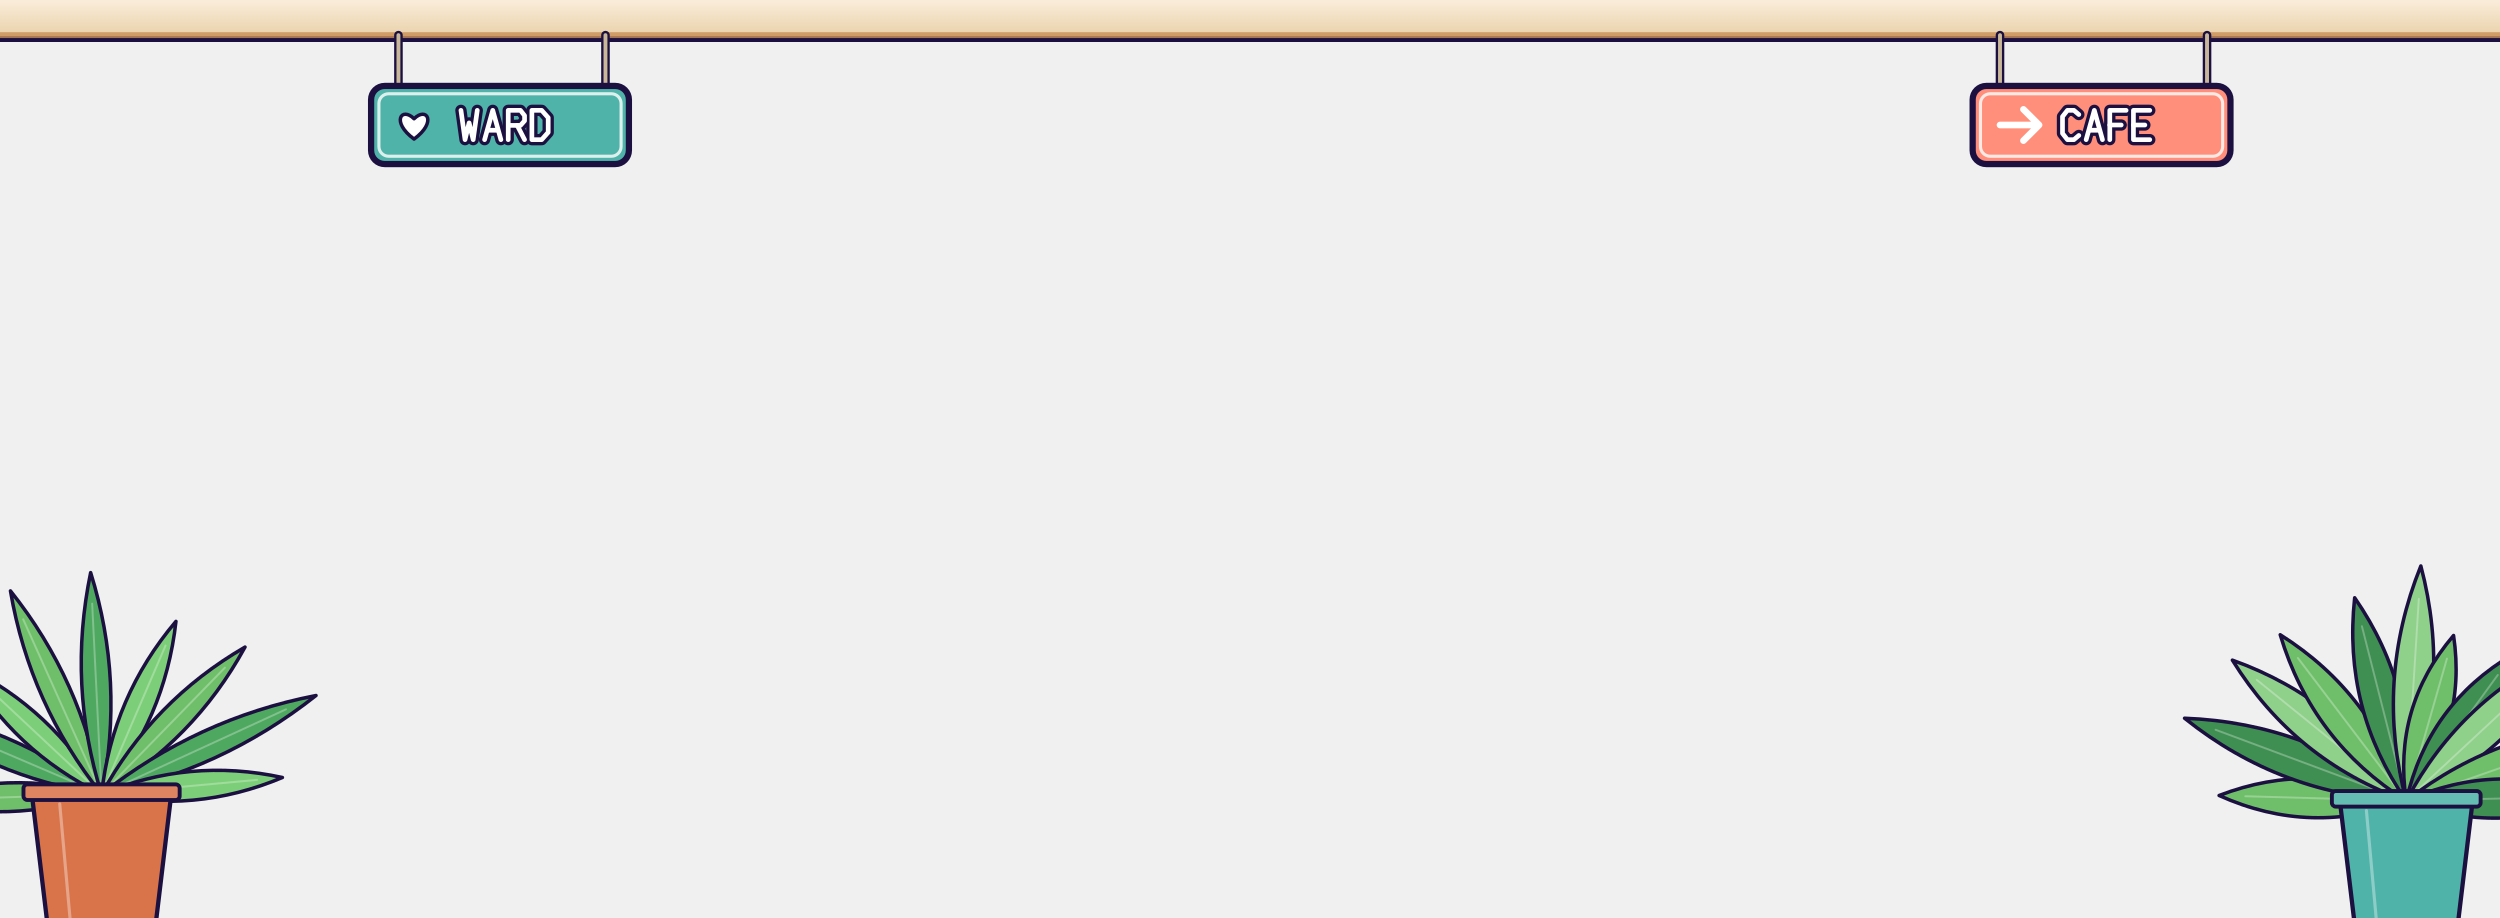
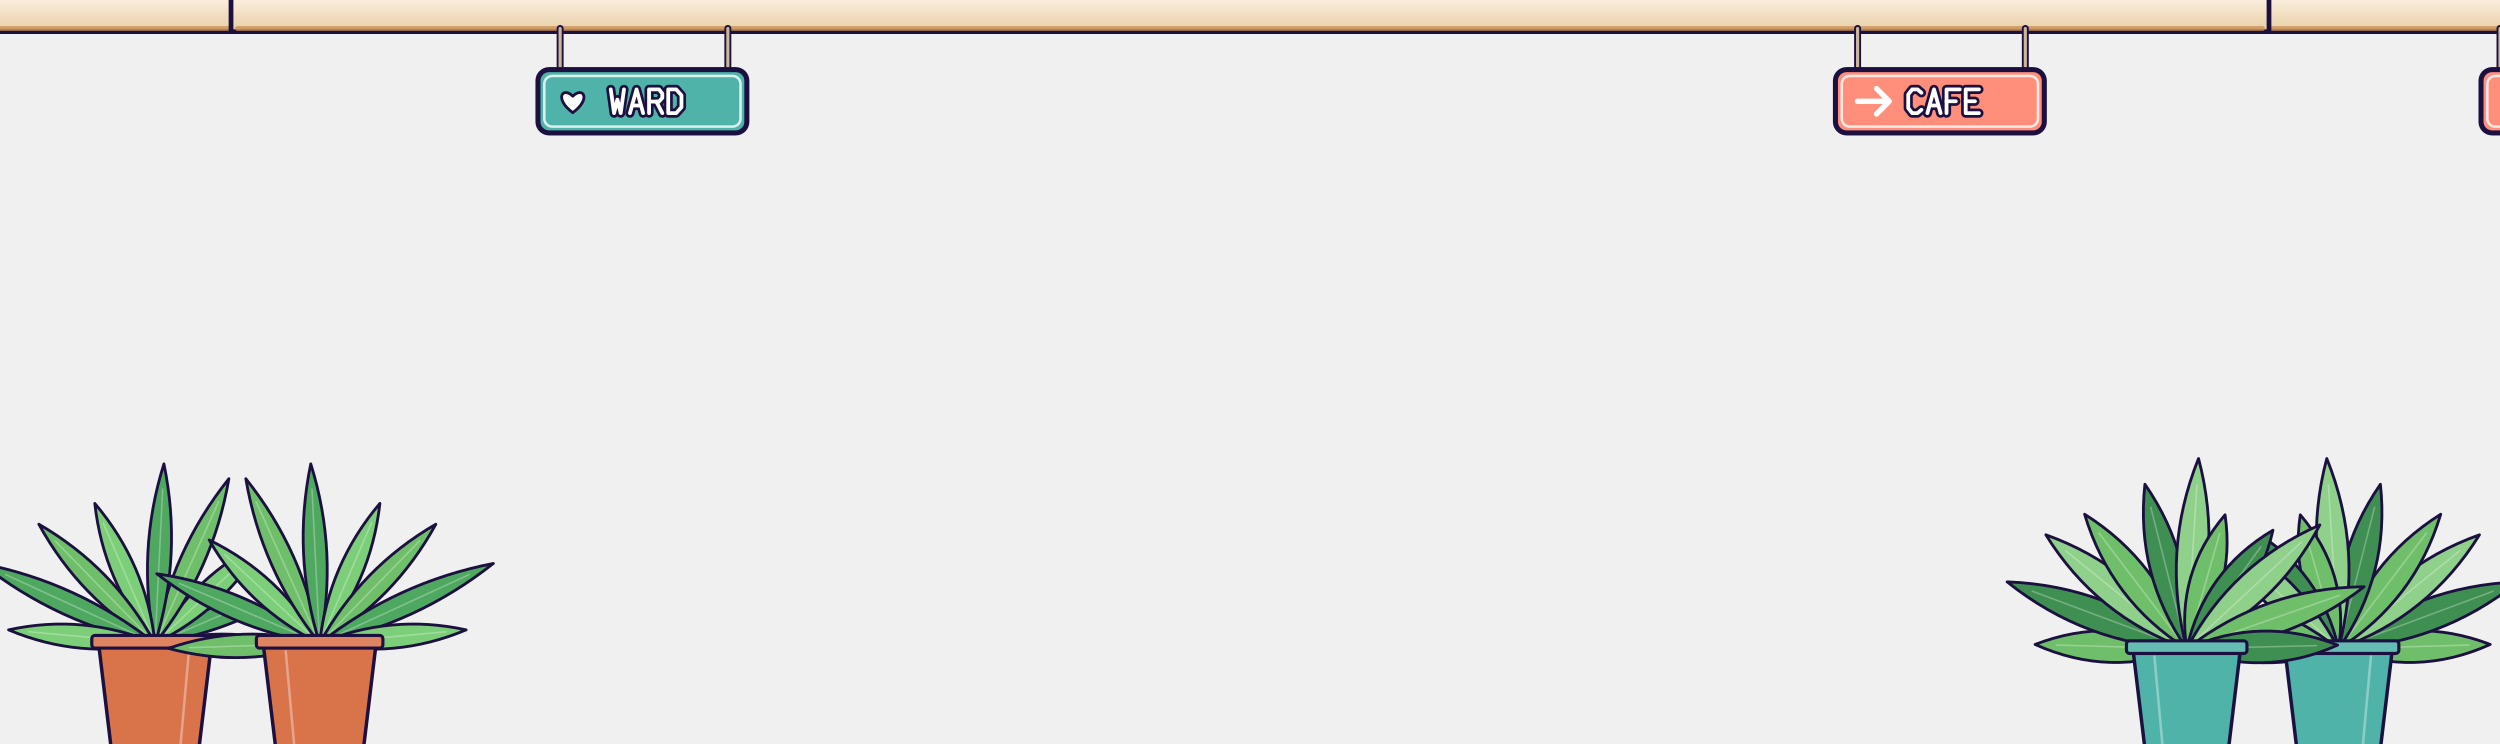
- <svg xmlns="http://www.w3.org/2000/svg" width="2560" height="940" viewBox="0 0 1280 470">
+ <svg xmlns="http://www.w3.org/2000/svg" xmlns:xlink="http://www.w3.org/1999/xlink" width="3160" height="940" viewBox="-150 0 1580 470">
  <defs>
    <linearGradient id="bk" gradientUnits="objectBoundingBox" x1="0" y1="0" x2="0" y2="1">
      <stop offset="0" stop-color="#fff6ea" />
      <stop offset="1" stop-color="#e8cfa6" />
    </linearGradient>
+     <clipPath id="ovL">
+       <rect x="-150" y="-10" width="150" height="490" />
+     </clipPath>
+     <clipPath id="ovR">
+       <rect x="1280" y="-10" width="150" height="490" />
+     </clipPath>
+     <g id="ovroom">
+       <rect x="-4" y="-6" width="1288" height="26" fill="url(#bk)" stroke="#1b1040" stroke-width="3" stroke-linejoin="round" />
+       <line x1="0" y1="18" x2="1280" y2="18" stroke="#c98f55" stroke-width="3" stroke-linecap="round" stroke-opacity="0.8" />
+       <line x1="204" y1="18" x2="204" y2="46" stroke="#1b1040" stroke-width="4.4" stroke-linecap="round" />
+       <line x1="204" y1="18" x2="204" y2="46" stroke="#c9b79a" stroke-width="2" stroke-linecap="round" />
+       <line x1="310" y1="18" x2="310" y2="46" stroke="#1b1040" stroke-width="4.4" stroke-linecap="round" />
+       <line x1="310" y1="18" x2="310" y2="46" stroke="#c9b79a" stroke-width="2" stroke-linecap="round" />
+       <rect x="190" y="44" width="132" height="40" rx="7" fill="#4fb3a9" stroke="#1b1040" stroke-width="3.2" stroke-linejoin="round" />
+       <rect x="194" y="48" width="124" height="32" rx="5" fill="none" stroke="#ffffff" stroke-width="1.6" stroke-linejoin="round" stroke-opacity="0.8" />
+       <path d="M236 56.5 L238.09 71.5 L240.18 62.93 L242.27 71.5 L244.36 56.5" fill="none" stroke="#1b1040" stroke-width="5.8" stroke-linejoin="round" stroke-linecap="round" />
+       <path d="M248.11 71.5 L252.29 56.5 L256.46 71.5" fill="none" stroke="#1b1040" stroke-width="5.8" stroke-linejoin="round" stroke-linecap="round" />
+       <path d="M249.78 66.68 L254.79 66.68" fill="none" stroke="#1b1040" stroke-width="5.8" stroke-linejoin="round" stroke-linecap="round" />
+       <path d="M260.21 71.5 L260.21 56.5 L266.48 56.5 L268.57 59.18 L268.57 61.86 L266.48 64.21 L260.21 64.21" fill="none" stroke="#1b1040" stroke-width="5.8" stroke-linejoin="round" stroke-linecap="round" />
+       <path d="M264.81 64.21 L268.57 71.5" fill="none" stroke="#1b1040" stroke-width="5.8" stroke-linejoin="round" stroke-linecap="round" />
+       <path d="M272.32 56.5 L272.32 71.5 L277.34 71.5 L280.68 67.75 L280.68 60.25 L277.34 56.5 L272.32 56.5" fill="none" stroke="#1b1040" stroke-width="5.8" stroke-linejoin="round" stroke-linecap="round" />
+       <path d="M236 56.5 L238.09 71.5 L240.18 62.93 L242.27 71.5 L244.36 56.5" fill="none" stroke="#ffffff" stroke-width="2.4" stroke-linejoin="round" stroke-linecap="round" />
+       <path d="M248.11 71.5 L252.29 56.5 L256.46 71.5" fill="none" stroke="#ffffff" stroke-width="2.4" stroke-linejoin="round" stroke-linecap="round" />
+       <path d="M249.78 66.68 L254.79 66.68" fill="none" stroke="#ffffff" stroke-width="2.4" stroke-linejoin="round" stroke-linecap="round" />
+       <path d="M260.21 71.5 L260.21 56.5 L266.48 56.5 L268.57 59.18 L268.57 61.86 L266.48 64.21 L260.21 64.21" fill="none" stroke="#ffffff" stroke-width="2.4" stroke-linejoin="round" stroke-linecap="round" />
+       <path d="M264.81 64.21 L268.57 71.5" fill="none" stroke="#ffffff" stroke-width="2.4" stroke-linejoin="round" stroke-linecap="round" />
+       <path d="M272.32 56.5 L272.32 71.5 L277.34 71.5 L280.68 67.75 L280.68 60.25 L277.34 56.5 L272.32 56.5" fill="none" stroke="#ffffff" stroke-width="2.4" stroke-linejoin="round" stroke-linecap="round" />
+       <path d="M212 71.2 C200 62.4 205.6 54.4 212 60.8 C218.4 54.4 224 62.4 212 71.2 Z" fill="#ffffff" stroke="#1b1040" stroke-width="1.8" stroke-linejoin="round" stroke-linecap="round" />
+       <line x1="1024" y1="18" x2="1024" y2="46" stroke="#1b1040" stroke-width="4.4" stroke-linecap="round" />
+       <line x1="1024" y1="18" x2="1024" y2="46" stroke="#c9b79a" stroke-width="2" stroke-linecap="round" />
+       <line x1="1130" y1="18" x2="1130" y2="46" stroke="#1b1040" stroke-width="4.4" stroke-linecap="round" />
+       <line x1="1130" y1="18" x2="1130" y2="46" stroke="#c9b79a" stroke-width="2" stroke-linecap="round" />
+       <rect x="1010" y="44" width="132" height="40" rx="7" fill="#ff8f7a" stroke="#1b1040" stroke-width="3.2" stroke-linejoin="round" />
+       <rect x="1014" y="48" width="124" height="32" rx="5" fill="none" stroke="#ffffff" stroke-width="1.6" stroke-linejoin="round" stroke-opacity="0.8" />
+       <path d="M1064.36 58.64 L1061.85 56.5 L1058.51 56.5 L1056 59.71 L1056 68.29 L1058.51 71.5 L1061.85 71.5 L1064.36 69.36" fill="none" stroke="#1b1040" stroke-width="5.8" stroke-linejoin="round" stroke-linecap="round" />
+       <path d="M1068.11 71.5 L1072.29 56.5 L1076.46 71.5" fill="none" stroke="#1b1040" stroke-width="5.8" stroke-linejoin="round" stroke-linecap="round" />
+       <path d="M1069.78 66.68 L1074.79 66.68" fill="none" stroke="#1b1040" stroke-width="5.8" stroke-linejoin="round" stroke-linecap="round" />
+       <path d="M1088.57 56.5 L1080.21 56.5 L1080.21 71.5" fill="none" stroke="#1b1040" stroke-width="5.8" stroke-linejoin="round" stroke-linecap="round" />
+       <path d="M1080.21 64 L1086.06 64" fill="none" stroke="#1b1040" stroke-width="5.8" stroke-linejoin="round" stroke-linecap="round" />
+       <path d="M1100.68 56.5 L1092.32 56.5 L1092.32 71.5 L1100.68 71.5" fill="none" stroke="#1b1040" stroke-width="5.8" stroke-linejoin="round" stroke-linecap="round" />
+       <path d="M1092.32 64 L1098.17 64" fill="none" stroke="#1b1040" stroke-width="5.8" stroke-linejoin="round" stroke-linecap="round" />
+       <path d="M1064.36 58.64 L1061.85 56.5 L1058.51 56.5 L1056 59.71 L1056 68.29 L1058.51 71.5 L1061.85 71.5 L1064.36 69.36" fill="none" stroke="#ffffff" stroke-width="2.4" stroke-linejoin="round" stroke-linecap="round" />
+       <path d="M1068.11 71.5 L1072.29 56.5 L1076.46 71.5" fill="none" stroke="#ffffff" stroke-width="2.4" stroke-linejoin="round" stroke-linecap="round" />
+       <path d="M1069.78 66.68 L1074.79 66.68" fill="none" stroke="#ffffff" stroke-width="2.4" stroke-linejoin="round" stroke-linecap="round" />
+       <path d="M1088.57 56.5 L1080.21 56.5 L1080.21 71.5" fill="none" stroke="#ffffff" stroke-width="2.4" stroke-linejoin="round" stroke-linecap="round" />
+       <path d="M1080.21 64 L1086.06 64" fill="none" stroke="#ffffff" stroke-width="2.4" stroke-linejoin="round" stroke-linecap="round" />
+       <path d="M1100.68 56.5 L1092.32 56.5 L1092.32 71.5 L1100.68 71.5" fill="none" stroke="#ffffff" stroke-width="2.4" stroke-linejoin="round" stroke-linecap="round" />
+       <path d="M1092.32 64 L1098.17 64" fill="none" stroke="#ffffff" stroke-width="2.4" stroke-linejoin="round" stroke-linecap="round" />
+       <path d="M1024 64 L1044 64 M1036 56 L1044 64 L1036 72" fill="none" stroke="#ffffff" stroke-width="3.4" stroke-linejoin="round" stroke-linecap="round" />
+       <path d="M52 406.6 Q3.73 393.49 -43.56 409.77 Q4.71 422.88 52 406.6 Z" fill="#6fbf6a" stroke="#1b1040" stroke-width="1.8" stroke-linejoin="round" stroke-linecap="round" />
+       <line x1="52" y1="406.6" x2="-30.18" y2="409.33" stroke="#a1d59e" stroke-width="1" stroke-linecap="round" stroke-opacity="0.8" />
+       <path d="M52 406.6 Q6.32 371.09 -50.92 362.61 Q-5.24 398.12 52 406.6 Z" fill="#4fa860" stroke="#1b1040" stroke-width="1.8" stroke-linejoin="round" stroke-linecap="round" />
+       <line x1="52" y1="406.6" x2="-36.51" y2="368.77" stroke="#8dc698" stroke-width="1" stroke-linecap="round" stroke-opacity="0.8" />
+       <path d="M52 406.6 Q27.15 363.2 -17.8 341.26 Q7.05 384.66 52 406.6 Z" fill="#7ccf78" stroke="#1b1040" stroke-width="1.8" stroke-linejoin="round" stroke-linecap="round" />
+       <line x1="52" y1="406.6" x2="-8.03" y2="350.41" stroke="#aae0a7" stroke-width="1" stroke-linecap="round" stroke-opacity="0.8" />
+       <path d="M52 406.6 Q42.09 348.56 5.35 302.54 Q15.26 360.58 52 406.6 Z" fill="#6fbf6a" stroke="#1b1040" stroke-width="1.8" stroke-linejoin="round" stroke-linecap="round" />
+       <line x1="52" y1="406.6" x2="11.88" y2="317.11" stroke="#a1d59e" stroke-width="1" stroke-linecap="round" stroke-opacity="0.8" />
+       <path d="M52 406.6 Q63.89 349.17 46.41 293.18 Q34.52 350.62 52 406.6 Z" fill="#4fa860" stroke="#1b1040" stroke-width="1.8" stroke-linejoin="round" stroke-linecap="round" />
+       <line x1="52" y1="406.6" x2="47.19" y2="309.06" stroke="#8dc698" stroke-width="1" stroke-linecap="round" stroke-opacity="0.8" />
+       <path d="M52 406.6 Q84.55 368.19 90.09 318.15 Q57.54 356.56 52 406.6 Z" fill="#7ccf78" stroke="#1b1040" stroke-width="1.8" stroke-linejoin="round" stroke-linecap="round" />
+       <line x1="52" y1="406.6" x2="84.75" y2="330.53" stroke="#aae0a7" stroke-width="1" stroke-linecap="round" stroke-opacity="0.8" />
+       <path d="M52 406.6 Q99.25 379.21 125.45 331.3 Q78.2 358.69 52 406.6 Z" fill="#6fbf6a" stroke="#1b1040" stroke-width="1.8" stroke-linejoin="round" stroke-linecap="round" />
+       <line x1="52" y1="406.6" x2="115.16" y2="341.84" stroke="#a1d59e" stroke-width="1" stroke-linecap="round" stroke-opacity="0.8" />
+       <path d="M52 406.6 Q113.04 394.7 161.8 356.1 Q100.76 367.99 52 406.6 Z" fill="#4fa860" stroke="#1b1040" stroke-width="1.8" stroke-linejoin="round" stroke-linecap="round" />
+       <line x1="52" y1="406.6" x2="146.43" y2="363.17" stroke="#8dc698" stroke-width="1" stroke-linecap="round" stroke-opacity="0.8" />
+       <path d="M52 406.6 Q99.64 416.98 144.59 398.08 Q96.95 387.7 52 406.6 Z" fill="#7ccf78" stroke="#1b1040" stroke-width="1.8" stroke-linejoin="round" stroke-linecap="round" />
+       <line x1="52" y1="406.6" x2="131.63" y2="399.28" stroke="#aae0a7" stroke-width="1" stroke-linecap="round" stroke-opacity="0.8" />
+       <polygon points="16.3,406.6 87.7,406.6 79.13,478 24.87,478" fill="#d9734a" stroke="#1b1040" stroke-width="2.2" stroke-linejoin="round" />
+       <rect x="12.02" y="401.6" width="79.97" height="8" rx="2" fill="#de8460" stroke="#1b1040" stroke-width="2" stroke-linejoin="round" />
+       <line x1="30.58" y1="411.6" x2="36.29" y2="475" stroke="#ffffff" stroke-width="1.6" stroke-linecap="round" stroke-opacity="0.35" />
+       <path d="M1232 410 Q1184.65 388.65 1136.18 407.29 Q1183.52 428.64 1232 410 Z" fill="#6fbf6a" stroke="#1b1040" stroke-width="1.8" stroke-linejoin="round" stroke-linecap="round" />
+       <line x1="1232" y1="410" x2="1149.59" y2="407.67" stroke="#a1d59e" stroke-width="1" stroke-linecap="round" stroke-opacity="0.8" />
+       <path d="M1232 410 Q1182.22 370.12 1118.49 367.73 Q1168.26 407.61 1232 410 Z" fill="#3f8f52" stroke="#1b1040" stroke-width="1.8" stroke-linejoin="round" stroke-linecap="round" />
+       <line x1="1232" y1="410" x2="1134.38" y2="373.65" stroke="#82b68f" stroke-width="1" stroke-linecap="round" stroke-opacity="0.8" />
+       <path d="M1232 410 Q1200.07 358.44 1142.98 337.99 Q1174.91 389.54 1232 410 Z" fill="#8fd08a" stroke="#1b1040" stroke-width="1.8" stroke-linejoin="round" stroke-linecap="round" />
+       <line x1="1232" y1="410" x2="1155.44" y2="348.07" stroke="#b6e0b3" stroke-width="1" stroke-linecap="round" stroke-opacity="0.8" />
+       <path d="M1232 410 Q1215.67 355.4 1167.47 324.99 Q1183.81 379.58 1232 410 Z" fill="#6fbf6a" stroke="#1b1040" stroke-width="1.8" stroke-linejoin="round" stroke-linecap="round" />
+       <line x1="1232" y1="410" x2="1176.51" y2="336.89" stroke="#a1d59e" stroke-width="1" stroke-linecap="round" stroke-opacity="0.8" />
+       <path d="M1232 410 Q1238.18 353.11 1205.59 306.06 Q1199.41 362.96 1232 410 Z" fill="#3f8f52" stroke="#1b1040" stroke-width="1.8" stroke-linejoin="round" stroke-linecap="round" />
+       <line x1="1232" y1="410" x2="1209.29" y2="320.61" stroke="#82b68f" stroke-width="1" stroke-linecap="round" stroke-opacity="0.8" />
+       <path d="M1232 410 Q1255.7 351.13 1239.47 289.78 Q1215.78 348.65 1232 410 Z" fill="#8fd08a" stroke="#1b1040" stroke-width="1.8" stroke-linejoin="round" stroke-linecap="round" />
+       <line x1="1232" y1="410" x2="1238.43" y2="306.61" stroke="#b6e0b3" stroke-width="1" stroke-linecap="round" stroke-opacity="0.8" />
+       <path d="M1232 410 Q1263.34 373.19 1256.22 325.37 Q1224.88 362.18 1232 410 Z" fill="#6fbf6a" stroke="#1b1040" stroke-width="1.8" stroke-linejoin="round" stroke-linecap="round" />
+       <line x1="1232" y1="410" x2="1252.83" y2="337.22" stroke="#a1d59e" stroke-width="1" stroke-linecap="round" stroke-opacity="0.8" />
+       <path d="M1232 410 Q1275.43 384.31 1286.51 335.08 Q1243.09 360.77 1232 410 Z" fill="#3f8f52" stroke="#1b1040" stroke-width="1.8" stroke-linejoin="round" stroke-linecap="round" />
+       <line x1="1232" y1="410" x2="1278.88" y2="345.57" stroke="#82b68f" stroke-width="1" stroke-linecap="round" stroke-opacity="0.8" />
+       <path d="M1232 410 Q1287.68 385.52 1316.13 331.76 Q1260.44 356.23 1232 410 Z" fill="#8fd08a" stroke="#1b1040" stroke-width="1.8" stroke-linejoin="round" stroke-linecap="round" />
+       <line x1="1232" y1="410" x2="1304.35" y2="342.71" stroke="#b6e0b3" stroke-width="1" stroke-linecap="round" stroke-opacity="0.8" />
+       <path d="M1232 410 Q1294.67 409.29 1344.14 370.82 Q1281.47 371.53 1232 410 Z" fill="#6fbf6a" stroke="#1b1040" stroke-width="1.8" stroke-linejoin="round" stroke-linecap="round" />
+       <line x1="1232" y1="410" x2="1328.44" y2="376.31" stroke="#a1d59e" stroke-width="1" stroke-linecap="round" stroke-opacity="0.8" />
+       <path d="M1232 410 Q1280.18 428.85 1327.39 407.71 Q1279.22 388.86 1232 410 Z" fill="#3f8f52" stroke="#1b1040" stroke-width="1.8" stroke-linejoin="round" stroke-linecap="round" />
+       <line x1="1232" y1="410" x2="1314.04" y2="408.03" stroke="#82b68f" stroke-width="1" stroke-linecap="round" stroke-opacity="0.8" />
+       <polygon points="1198,410 1266,410 1257.84,478 1206.16,478" fill="#4fb3a9" stroke="#1b1040" stroke-width="2.2" stroke-linejoin="round" />
+       <rect x="1193.92" y="405" width="76.16" height="8" rx="2" fill="#64bcb3" stroke="#1b1040" stroke-width="2" stroke-linejoin="round" />
+       <line x1="1211.6" y1="415" x2="1217.04" y2="475" stroke="#ffffff" stroke-width="1.6" stroke-linecap="round" stroke-opacity="0.35" />
+       <rect x="1190" y="300" width="70" height="8" fill="#fff6ea" fill-opacity="0" />
+     </g>
  </defs>
-   <rect x="-4" y="-6" width="1288" height="26" fill="url(#bk)" stroke="#1b1040" stroke-width="3" stroke-linejoin="round" />
-   <line x1="0" y1="18" x2="1280" y2="18" stroke="#c98f55" stroke-width="3" stroke-linecap="round" stroke-opacity="0.8" />
-   <line x1="204" y1="18" x2="204" y2="46" stroke="#1b1040" stroke-width="4.4" stroke-linecap="round" />
-   <line x1="204" y1="18" x2="204" y2="46" stroke="#c9b79a" stroke-width="2" stroke-linecap="round" />
-   <line x1="310" y1="18" x2="310" y2="46" stroke="#1b1040" stroke-width="4.4" stroke-linecap="round" />
-   <line x1="310" y1="18" x2="310" y2="46" stroke="#c9b79a" stroke-width="2" stroke-linecap="round" />
-   <rect x="190" y="44" width="132" height="40" rx="7" fill="#4fb3a9" stroke="#1b1040" stroke-width="3.2" stroke-linejoin="round" />
-   <rect x="194" y="48" width="124" height="32" rx="5" fill="none" stroke="#ffffff" stroke-width="1.6" stroke-linejoin="round" stroke-opacity="0.8" />
-   <path d="M236 56.5 L238.09 71.5 L240.18 62.93 L242.27 71.5 L244.36 56.5" fill="none" stroke="#1b1040" stroke-width="5.8" stroke-linejoin="round" stroke-linecap="round" />
-   <path d="M248.11 71.5 L252.29 56.5 L256.46 71.5" fill="none" stroke="#1b1040" stroke-width="5.8" stroke-linejoin="round" stroke-linecap="round" />
-   <path d="M249.78 66.68 L254.79 66.68" fill="none" stroke="#1b1040" stroke-width="5.8" stroke-linejoin="round" stroke-linecap="round" />
-   <path d="M260.21 71.5 L260.21 56.5 L266.48 56.5 L268.57 59.18 L268.57 61.86 L266.48 64.21 L260.21 64.21" fill="none" stroke="#1b1040" stroke-width="5.8" stroke-linejoin="round" stroke-linecap="round" />
-   <path d="M264.81 64.21 L268.57 71.5" fill="none" stroke="#1b1040" stroke-width="5.8" stroke-linejoin="round" stroke-linecap="round" />
-   <path d="M272.32 56.5 L272.32 71.5 L277.34 71.5 L280.68 67.75 L280.68 60.25 L277.34 56.5 L272.32 56.5" fill="none" stroke="#1b1040" stroke-width="5.8" stroke-linejoin="round" stroke-linecap="round" />
-   <path d="M236 56.5 L238.09 71.5 L240.18 62.93 L242.27 71.5 L244.36 56.5" fill="none" stroke="#ffffff" stroke-width="2.4" stroke-linejoin="round" stroke-linecap="round" />
-   <path d="M248.11 71.5 L252.29 56.5 L256.46 71.5" fill="none" stroke="#ffffff" stroke-width="2.4" stroke-linejoin="round" stroke-linecap="round" />
-   <path d="M249.78 66.68 L254.79 66.68" fill="none" stroke="#ffffff" stroke-width="2.4" stroke-linejoin="round" stroke-linecap="round" />
-   <path d="M260.21 71.5 L260.21 56.5 L266.48 56.5 L268.57 59.18 L268.57 61.86 L266.48 64.21 L260.21 64.21" fill="none" stroke="#ffffff" stroke-width="2.4" stroke-linejoin="round" stroke-linecap="round" />
-   <path d="M264.81 64.21 L268.57 71.5" fill="none" stroke="#ffffff" stroke-width="2.4" stroke-linejoin="round" stroke-linecap="round" />
-   <path d="M272.32 56.5 L272.32 71.5 L277.34 71.5 L280.68 67.75 L280.68 60.25 L277.34 56.5 L272.32 56.5" fill="none" stroke="#ffffff" stroke-width="2.4" stroke-linejoin="round" stroke-linecap="round" />
-   <path d="M212 71.2 C200 62.4 205.6 54.4 212 60.8 C218.4 54.4 224 62.4 212 71.2 Z" fill="#ffffff" stroke="#1b1040" stroke-width="1.8" stroke-linejoin="round" stroke-linecap="round" />
-   <line x1="1024" y1="18" x2="1024" y2="46" stroke="#1b1040" stroke-width="4.4" stroke-linecap="round" />
-   <line x1="1024" y1="18" x2="1024" y2="46" stroke="#c9b79a" stroke-width="2" stroke-linecap="round" />
-   <line x1="1130" y1="18" x2="1130" y2="46" stroke="#1b1040" stroke-width="4.4" stroke-linecap="round" />
-   <line x1="1130" y1="18" x2="1130" y2="46" stroke="#c9b79a" stroke-width="2" stroke-linecap="round" />
-   <rect x="1010" y="44" width="132" height="40" rx="7" fill="#ff8f7a" stroke="#1b1040" stroke-width="3.2" stroke-linejoin="round" />
-   <rect x="1014" y="48" width="124" height="32" rx="5" fill="none" stroke="#ffffff" stroke-width="1.6" stroke-linejoin="round" stroke-opacity="0.8" />
-   <path d="M1064.36 58.64 L1061.85 56.5 L1058.51 56.5 L1056 59.71 L1056 68.29 L1058.51 71.5 L1061.85 71.5 L1064.36 69.36" fill="none" stroke="#1b1040" stroke-width="5.8" stroke-linejoin="round" stroke-linecap="round" />
-   <path d="M1068.11 71.5 L1072.29 56.5 L1076.46 71.5" fill="none" stroke="#1b1040" stroke-width="5.8" stroke-linejoin="round" stroke-linecap="round" />
-   <path d="M1069.78 66.68 L1074.79 66.68" fill="none" stroke="#1b1040" stroke-width="5.8" stroke-linejoin="round" stroke-linecap="round" />
-   <path d="M1088.57 56.5 L1080.21 56.5 L1080.21 71.5" fill="none" stroke="#1b1040" stroke-width="5.8" stroke-linejoin="round" stroke-linecap="round" />
-   <path d="M1080.21 64 L1086.06 64" fill="none" stroke="#1b1040" stroke-width="5.8" stroke-linejoin="round" stroke-linecap="round" />
-   <path d="M1100.68 56.5 L1092.32 56.5 L1092.32 71.5 L1100.68 71.5" fill="none" stroke="#1b1040" stroke-width="5.8" stroke-linejoin="round" stroke-linecap="round" />
-   <path d="M1092.32 64 L1098.17 64" fill="none" stroke="#1b1040" stroke-width="5.8" stroke-linejoin="round" stroke-linecap="round" />
-   <path d="M1064.36 58.64 L1061.85 56.5 L1058.51 56.5 L1056 59.71 L1056 68.29 L1058.51 71.5 L1061.85 71.5 L1064.36 69.36" fill="none" stroke="#ffffff" stroke-width="2.4" stroke-linejoin="round" stroke-linecap="round" />
-   <path d="M1068.11 71.5 L1072.29 56.5 L1076.46 71.5" fill="none" stroke="#ffffff" stroke-width="2.4" stroke-linejoin="round" stroke-linecap="round" />
-   <path d="M1069.78 66.68 L1074.79 66.68" fill="none" stroke="#ffffff" stroke-width="2.4" stroke-linejoin="round" stroke-linecap="round" />
-   <path d="M1088.57 56.5 L1080.21 56.5 L1080.21 71.5" fill="none" stroke="#ffffff" stroke-width="2.4" stroke-linejoin="round" stroke-linecap="round" />
-   <path d="M1080.21 64 L1086.06 64" fill="none" stroke="#ffffff" stroke-width="2.4" stroke-linejoin="round" stroke-linecap="round" />
-   <path d="M1100.68 56.5 L1092.32 56.5 L1092.32 71.5 L1100.68 71.5" fill="none" stroke="#ffffff" stroke-width="2.4" stroke-linejoin="round" stroke-linecap="round" />
-   <path d="M1092.32 64 L1098.17 64" fill="none" stroke="#ffffff" stroke-width="2.4" stroke-linejoin="round" stroke-linecap="round" />
-   <path d="M1024 64 L1044 64 M1036 56 L1044 64 L1036 72" fill="none" stroke="#ffffff" stroke-width="3.4" stroke-linejoin="round" stroke-linecap="round" />
-   <path d="M52 406.6 Q3.73 393.49 -43.56 409.77 Q4.71 422.88 52 406.6 Z" fill="#6fbf6a" stroke="#1b1040" stroke-width="1.8" stroke-linejoin="round" stroke-linecap="round" />
-   <line x1="52" y1="406.6" x2="-30.18" y2="409.33" stroke="#a1d59e" stroke-width="1" stroke-linecap="round" stroke-opacity="0.8" />
-   <path d="M52 406.6 Q6.32 371.09 -50.92 362.61 Q-5.24 398.12 52 406.6 Z" fill="#4fa860" stroke="#1b1040" stroke-width="1.8" stroke-linejoin="round" stroke-linecap="round" />
-   <line x1="52" y1="406.6" x2="-36.51" y2="368.77" stroke="#8dc698" stroke-width="1" stroke-linecap="round" stroke-opacity="0.8" />
-   <path d="M52 406.6 Q27.15 363.2 -17.8 341.26 Q7.05 384.66 52 406.6 Z" fill="#7ccf78" stroke="#1b1040" stroke-width="1.8" stroke-linejoin="round" stroke-linecap="round" />
-   <line x1="52" y1="406.6" x2="-8.03" y2="350.41" stroke="#aae0a7" stroke-width="1" stroke-linecap="round" stroke-opacity="0.8" />
-   <path d="M52 406.6 Q42.09 348.56 5.35 302.54 Q15.26 360.58 52 406.6 Z" fill="#6fbf6a" stroke="#1b1040" stroke-width="1.8" stroke-linejoin="round" stroke-linecap="round" />
-   <line x1="52" y1="406.6" x2="11.88" y2="317.11" stroke="#a1d59e" stroke-width="1" stroke-linecap="round" stroke-opacity="0.8" />
-   <path d="M52 406.6 Q63.89 349.17 46.41 293.18 Q34.52 350.62 52 406.6 Z" fill="#4fa860" stroke="#1b1040" stroke-width="1.8" stroke-linejoin="round" stroke-linecap="round" />
-   <line x1="52" y1="406.6" x2="47.19" y2="309.06" stroke="#8dc698" stroke-width="1" stroke-linecap="round" stroke-opacity="0.8" />
-   <path d="M52 406.6 Q84.55 368.19 90.09 318.15 Q57.54 356.56 52 406.6 Z" fill="#7ccf78" stroke="#1b1040" stroke-width="1.8" stroke-linejoin="round" stroke-linecap="round" />
-   <line x1="52" y1="406.6" x2="84.75" y2="330.53" stroke="#aae0a7" stroke-width="1" stroke-linecap="round" stroke-opacity="0.8" />
-   <path d="M52 406.6 Q99.25 379.21 125.45 331.3 Q78.2 358.69 52 406.6 Z" fill="#6fbf6a" stroke="#1b1040" stroke-width="1.8" stroke-linejoin="round" stroke-linecap="round" />
-   <line x1="52" y1="406.6" x2="115.16" y2="341.84" stroke="#a1d59e" stroke-width="1" stroke-linecap="round" stroke-opacity="0.8" />
-   <path d="M52 406.6 Q113.04 394.7 161.8 356.1 Q100.76 367.99 52 406.6 Z" fill="#4fa860" stroke="#1b1040" stroke-width="1.8" stroke-linejoin="round" stroke-linecap="round" />
-   <line x1="52" y1="406.6" x2="146.43" y2="363.17" stroke="#8dc698" stroke-width="1" stroke-linecap="round" stroke-opacity="0.8" />
-   <path d="M52 406.6 Q99.64 416.98 144.59 398.08 Q96.95 387.7 52 406.6 Z" fill="#7ccf78" stroke="#1b1040" stroke-width="1.8" stroke-linejoin="round" stroke-linecap="round" />
-   <line x1="52" y1="406.6" x2="131.63" y2="399.28" stroke="#aae0a7" stroke-width="1" stroke-linecap="round" stroke-opacity="0.8" />
-   <polygon points="16.3,406.6 87.7,406.6 79.13,478 24.87,478" fill="#d9734a" stroke="#1b1040" stroke-width="2.2" stroke-linejoin="round" />
-   <rect x="12.02" y="401.6" width="79.97" height="8" rx="2" fill="#de8460" stroke="#1b1040" stroke-width="2" stroke-linejoin="round" />
-   <line x1="30.58" y1="411.6" x2="36.29" y2="475" stroke="#ffffff" stroke-width="1.6" stroke-linecap="round" stroke-opacity="0.35" />
-   <path d="M1232 410 Q1184.65 388.65 1136.18 407.29 Q1183.52 428.64 1232 410 Z" fill="#6fbf6a" stroke="#1b1040" stroke-width="1.8" stroke-linejoin="round" stroke-linecap="round" />
-   <line x1="1232" y1="410" x2="1149.59" y2="407.67" stroke="#a1d59e" stroke-width="1" stroke-linecap="round" stroke-opacity="0.8" />
-   <path d="M1232 410 Q1182.22 370.12 1118.49 367.73 Q1168.26 407.61 1232 410 Z" fill="#3f8f52" stroke="#1b1040" stroke-width="1.8" stroke-linejoin="round" stroke-linecap="round" />
-   <line x1="1232" y1="410" x2="1134.38" y2="373.65" stroke="#82b68f" stroke-width="1" stroke-linecap="round" stroke-opacity="0.8" />
-   <path d="M1232 410 Q1200.07 358.44 1142.98 337.99 Q1174.91 389.54 1232 410 Z" fill="#8fd08a" stroke="#1b1040" stroke-width="1.8" stroke-linejoin="round" stroke-linecap="round" />
-   <line x1="1232" y1="410" x2="1155.44" y2="348.07" stroke="#b6e0b3" stroke-width="1" stroke-linecap="round" stroke-opacity="0.8" />
-   <path d="M1232 410 Q1215.67 355.4 1167.47 324.99 Q1183.81 379.58 1232 410 Z" fill="#6fbf6a" stroke="#1b1040" stroke-width="1.8" stroke-linejoin="round" stroke-linecap="round" />
-   <line x1="1232" y1="410" x2="1176.51" y2="336.89" stroke="#a1d59e" stroke-width="1" stroke-linecap="round" stroke-opacity="0.8" />
-   <path d="M1232 410 Q1238.18 353.11 1205.59 306.06 Q1199.41 362.96 1232 410 Z" fill="#3f8f52" stroke="#1b1040" stroke-width="1.8" stroke-linejoin="round" stroke-linecap="round" />
-   <line x1="1232" y1="410" x2="1209.29" y2="320.61" stroke="#82b68f" stroke-width="1" stroke-linecap="round" stroke-opacity="0.8" />
-   <path d="M1232 410 Q1255.7 351.13 1239.47 289.78 Q1215.78 348.65 1232 410 Z" fill="#8fd08a" stroke="#1b1040" stroke-width="1.8" stroke-linejoin="round" stroke-linecap="round" />
-   <line x1="1232" y1="410" x2="1238.43" y2="306.61" stroke="#b6e0b3" stroke-width="1" stroke-linecap="round" stroke-opacity="0.8" />
-   <path d="M1232 410 Q1263.34 373.19 1256.22 325.37 Q1224.88 362.18 1232 410 Z" fill="#6fbf6a" stroke="#1b1040" stroke-width="1.8" stroke-linejoin="round" stroke-linecap="round" />
-   <line x1="1232" y1="410" x2="1252.83" y2="337.22" stroke="#a1d59e" stroke-width="1" stroke-linecap="round" stroke-opacity="0.8" />
-   <path d="M1232 410 Q1275.43 384.31 1286.51 335.08 Q1243.09 360.77 1232 410 Z" fill="#3f8f52" stroke="#1b1040" stroke-width="1.8" stroke-linejoin="round" stroke-linecap="round" />
-   <line x1="1232" y1="410" x2="1278.88" y2="345.57" stroke="#82b68f" stroke-width="1" stroke-linecap="round" stroke-opacity="0.8" />
-   <path d="M1232 410 Q1287.68 385.52 1316.13 331.76 Q1260.44 356.23 1232 410 Z" fill="#8fd08a" stroke="#1b1040" stroke-width="1.8" stroke-linejoin="round" stroke-linecap="round" />
-   <line x1="1232" y1="410" x2="1304.35" y2="342.71" stroke="#b6e0b3" stroke-width="1" stroke-linecap="round" stroke-opacity="0.8" />
-   <path d="M1232 410 Q1294.67 409.29 1344.14 370.82 Q1281.47 371.53 1232 410 Z" fill="#6fbf6a" stroke="#1b1040" stroke-width="1.8" stroke-linejoin="round" stroke-linecap="round" />
-   <line x1="1232" y1="410" x2="1328.44" y2="376.31" stroke="#a1d59e" stroke-width="1" stroke-linecap="round" stroke-opacity="0.8" />
-   <path d="M1232 410 Q1280.18 428.85 1327.39 407.71 Q1279.22 388.86 1232 410 Z" fill="#3f8f52" stroke="#1b1040" stroke-width="1.8" stroke-linejoin="round" stroke-linecap="round" />
-   <line x1="1232" y1="410" x2="1314.04" y2="408.03" stroke="#82b68f" stroke-width="1" stroke-linecap="round" stroke-opacity="0.8" />
-   <polygon points="1198,410 1266,410 1257.84,478 1206.16,478" fill="#4fb3a9" stroke="#1b1040" stroke-width="2.2" stroke-linejoin="round" />
-   <rect x="1193.92" y="405" width="76.16" height="8" rx="2" fill="#64bcb3" stroke="#1b1040" stroke-width="2" stroke-linejoin="round" />
-   <line x1="1211.6" y1="415" x2="1217.04" y2="475" stroke="#ffffff" stroke-width="1.6" stroke-linecap="round" stroke-opacity="0.35" />
-   <rect x="1190" y="300" width="70" height="8" fill="#fff6ea" fill-opacity="0" />
+   <g clip-path="url(#ovL)">
+     <use xlink:href="#ovroom" transform="matrix(-1 0 0 1 0 0)" />
+   </g>
+   <g clip-path="url(#ovR)">
+     <use xlink:href="#ovroom" transform="matrix(-1 0 0 1 2560 0)" />
+   </g>
+   <use xlink:href="#ovroom" />
</svg>
